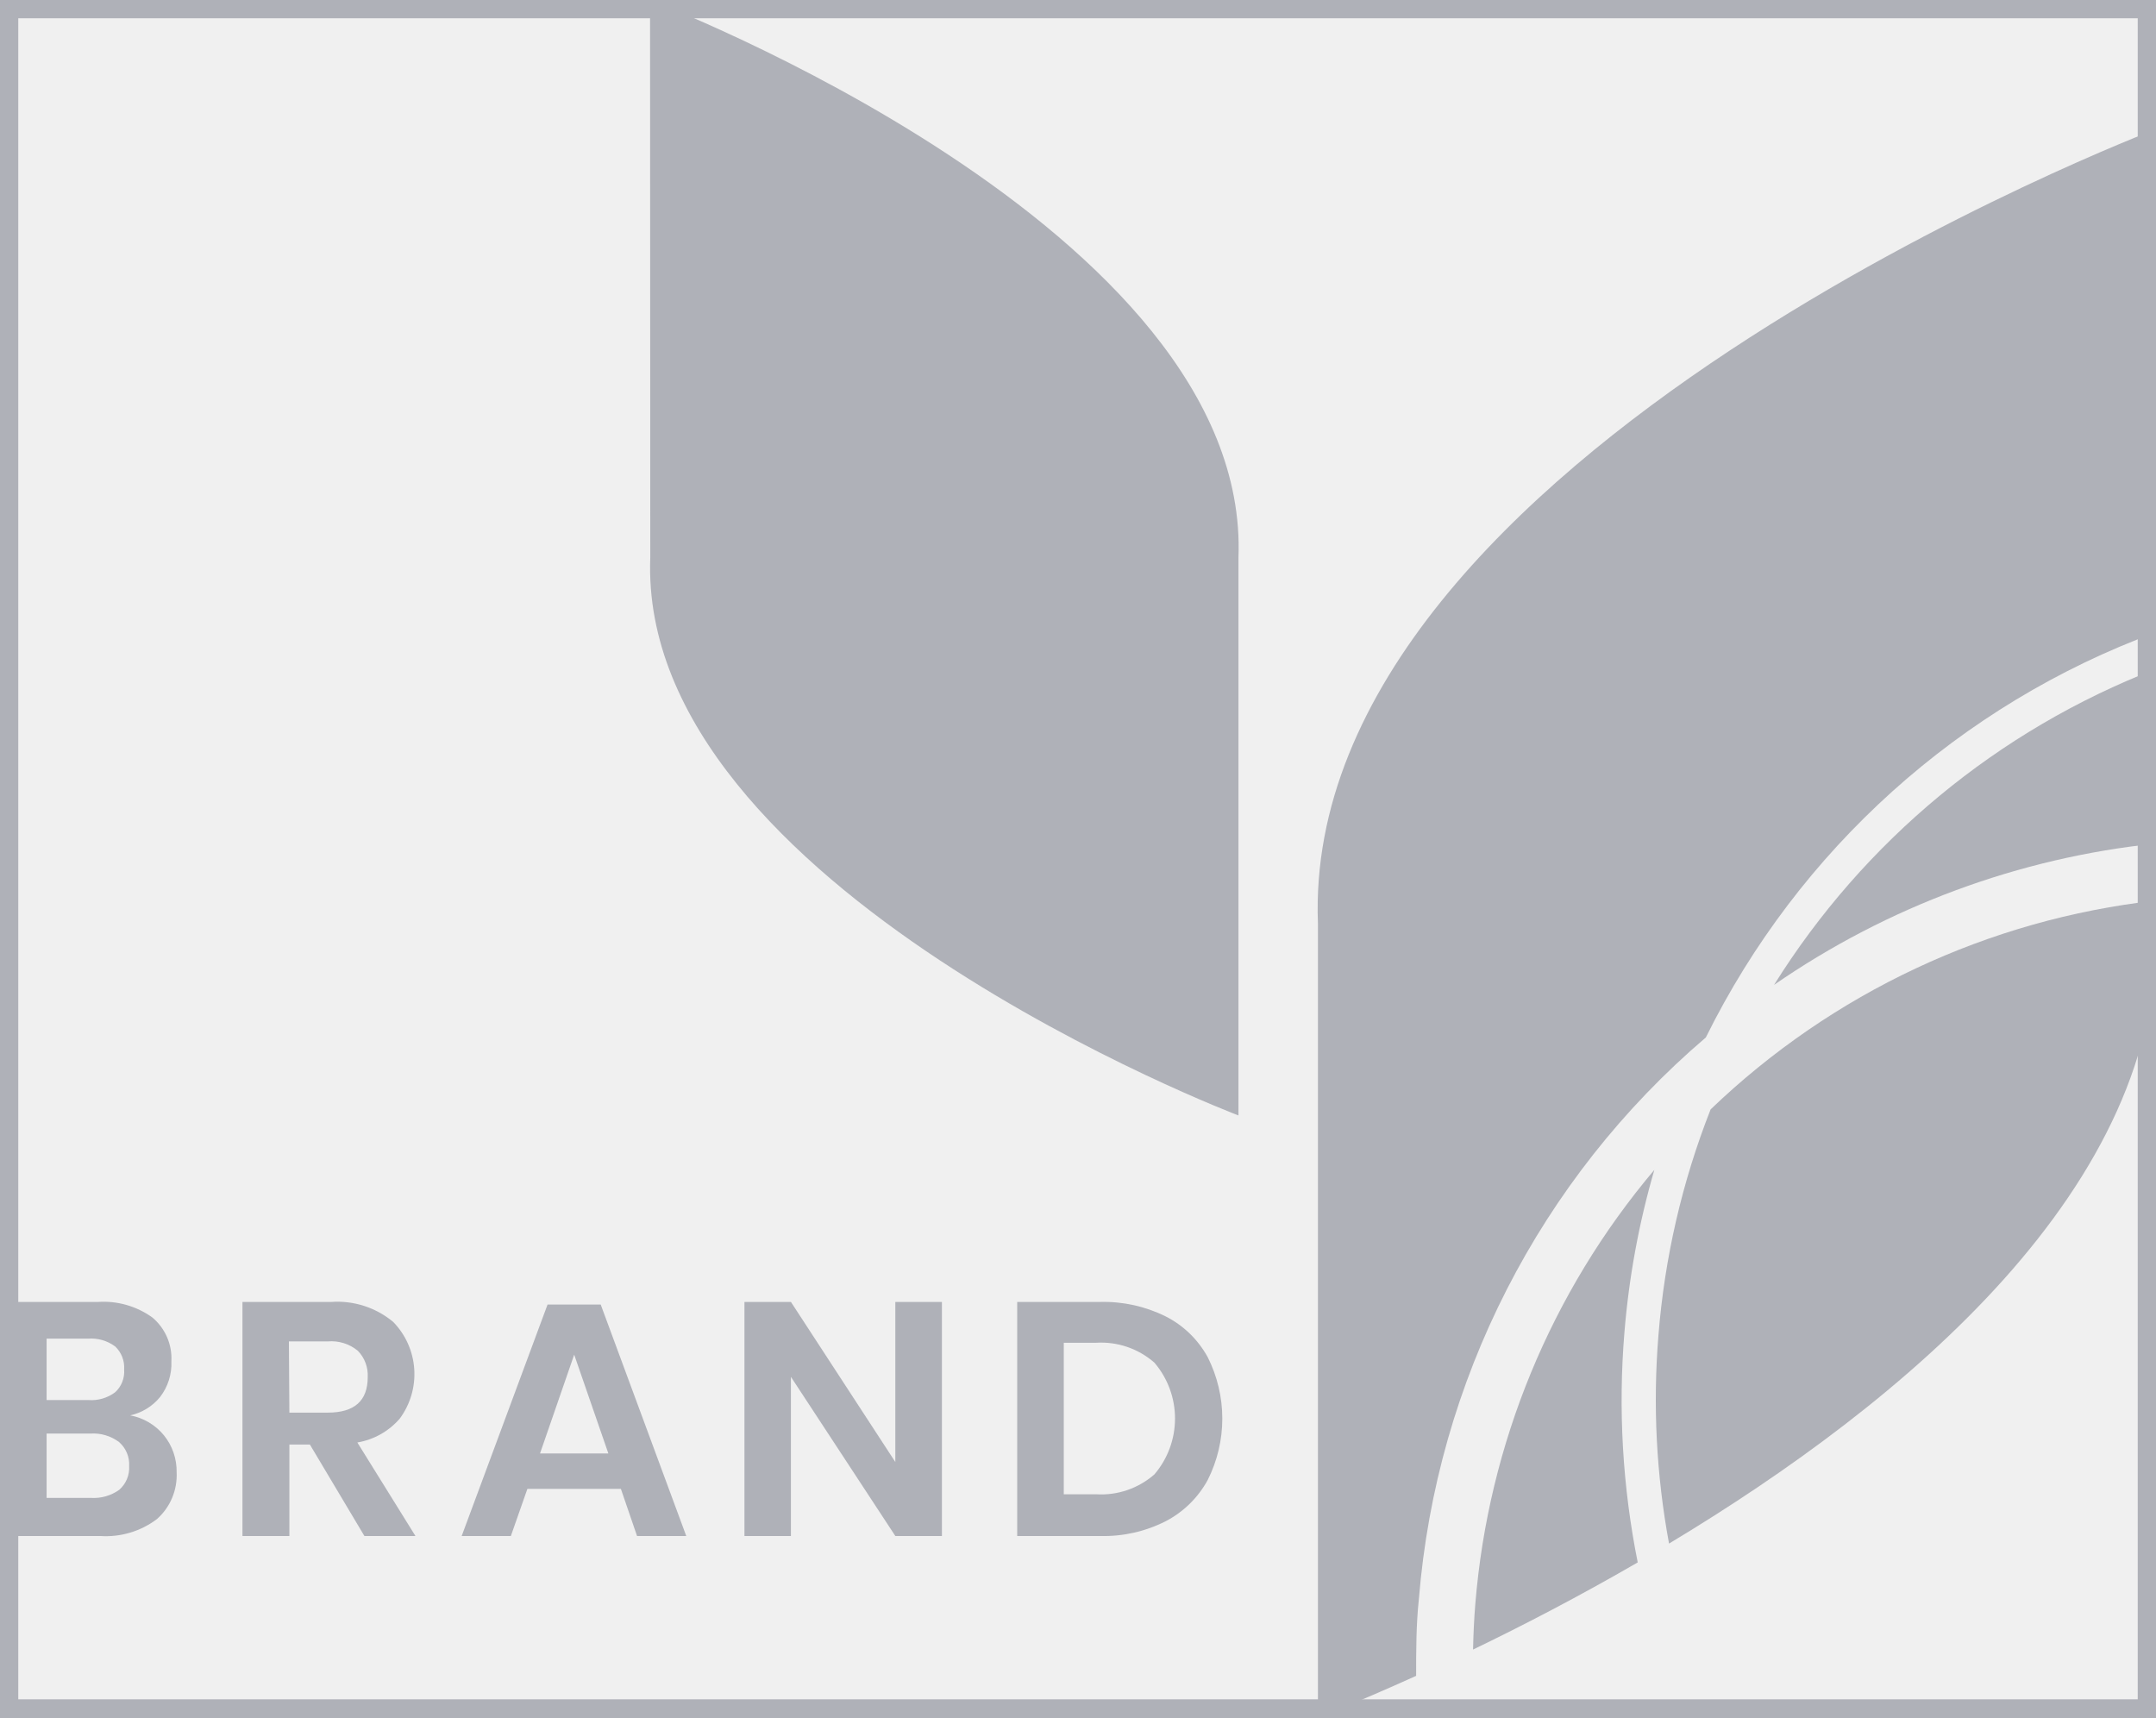
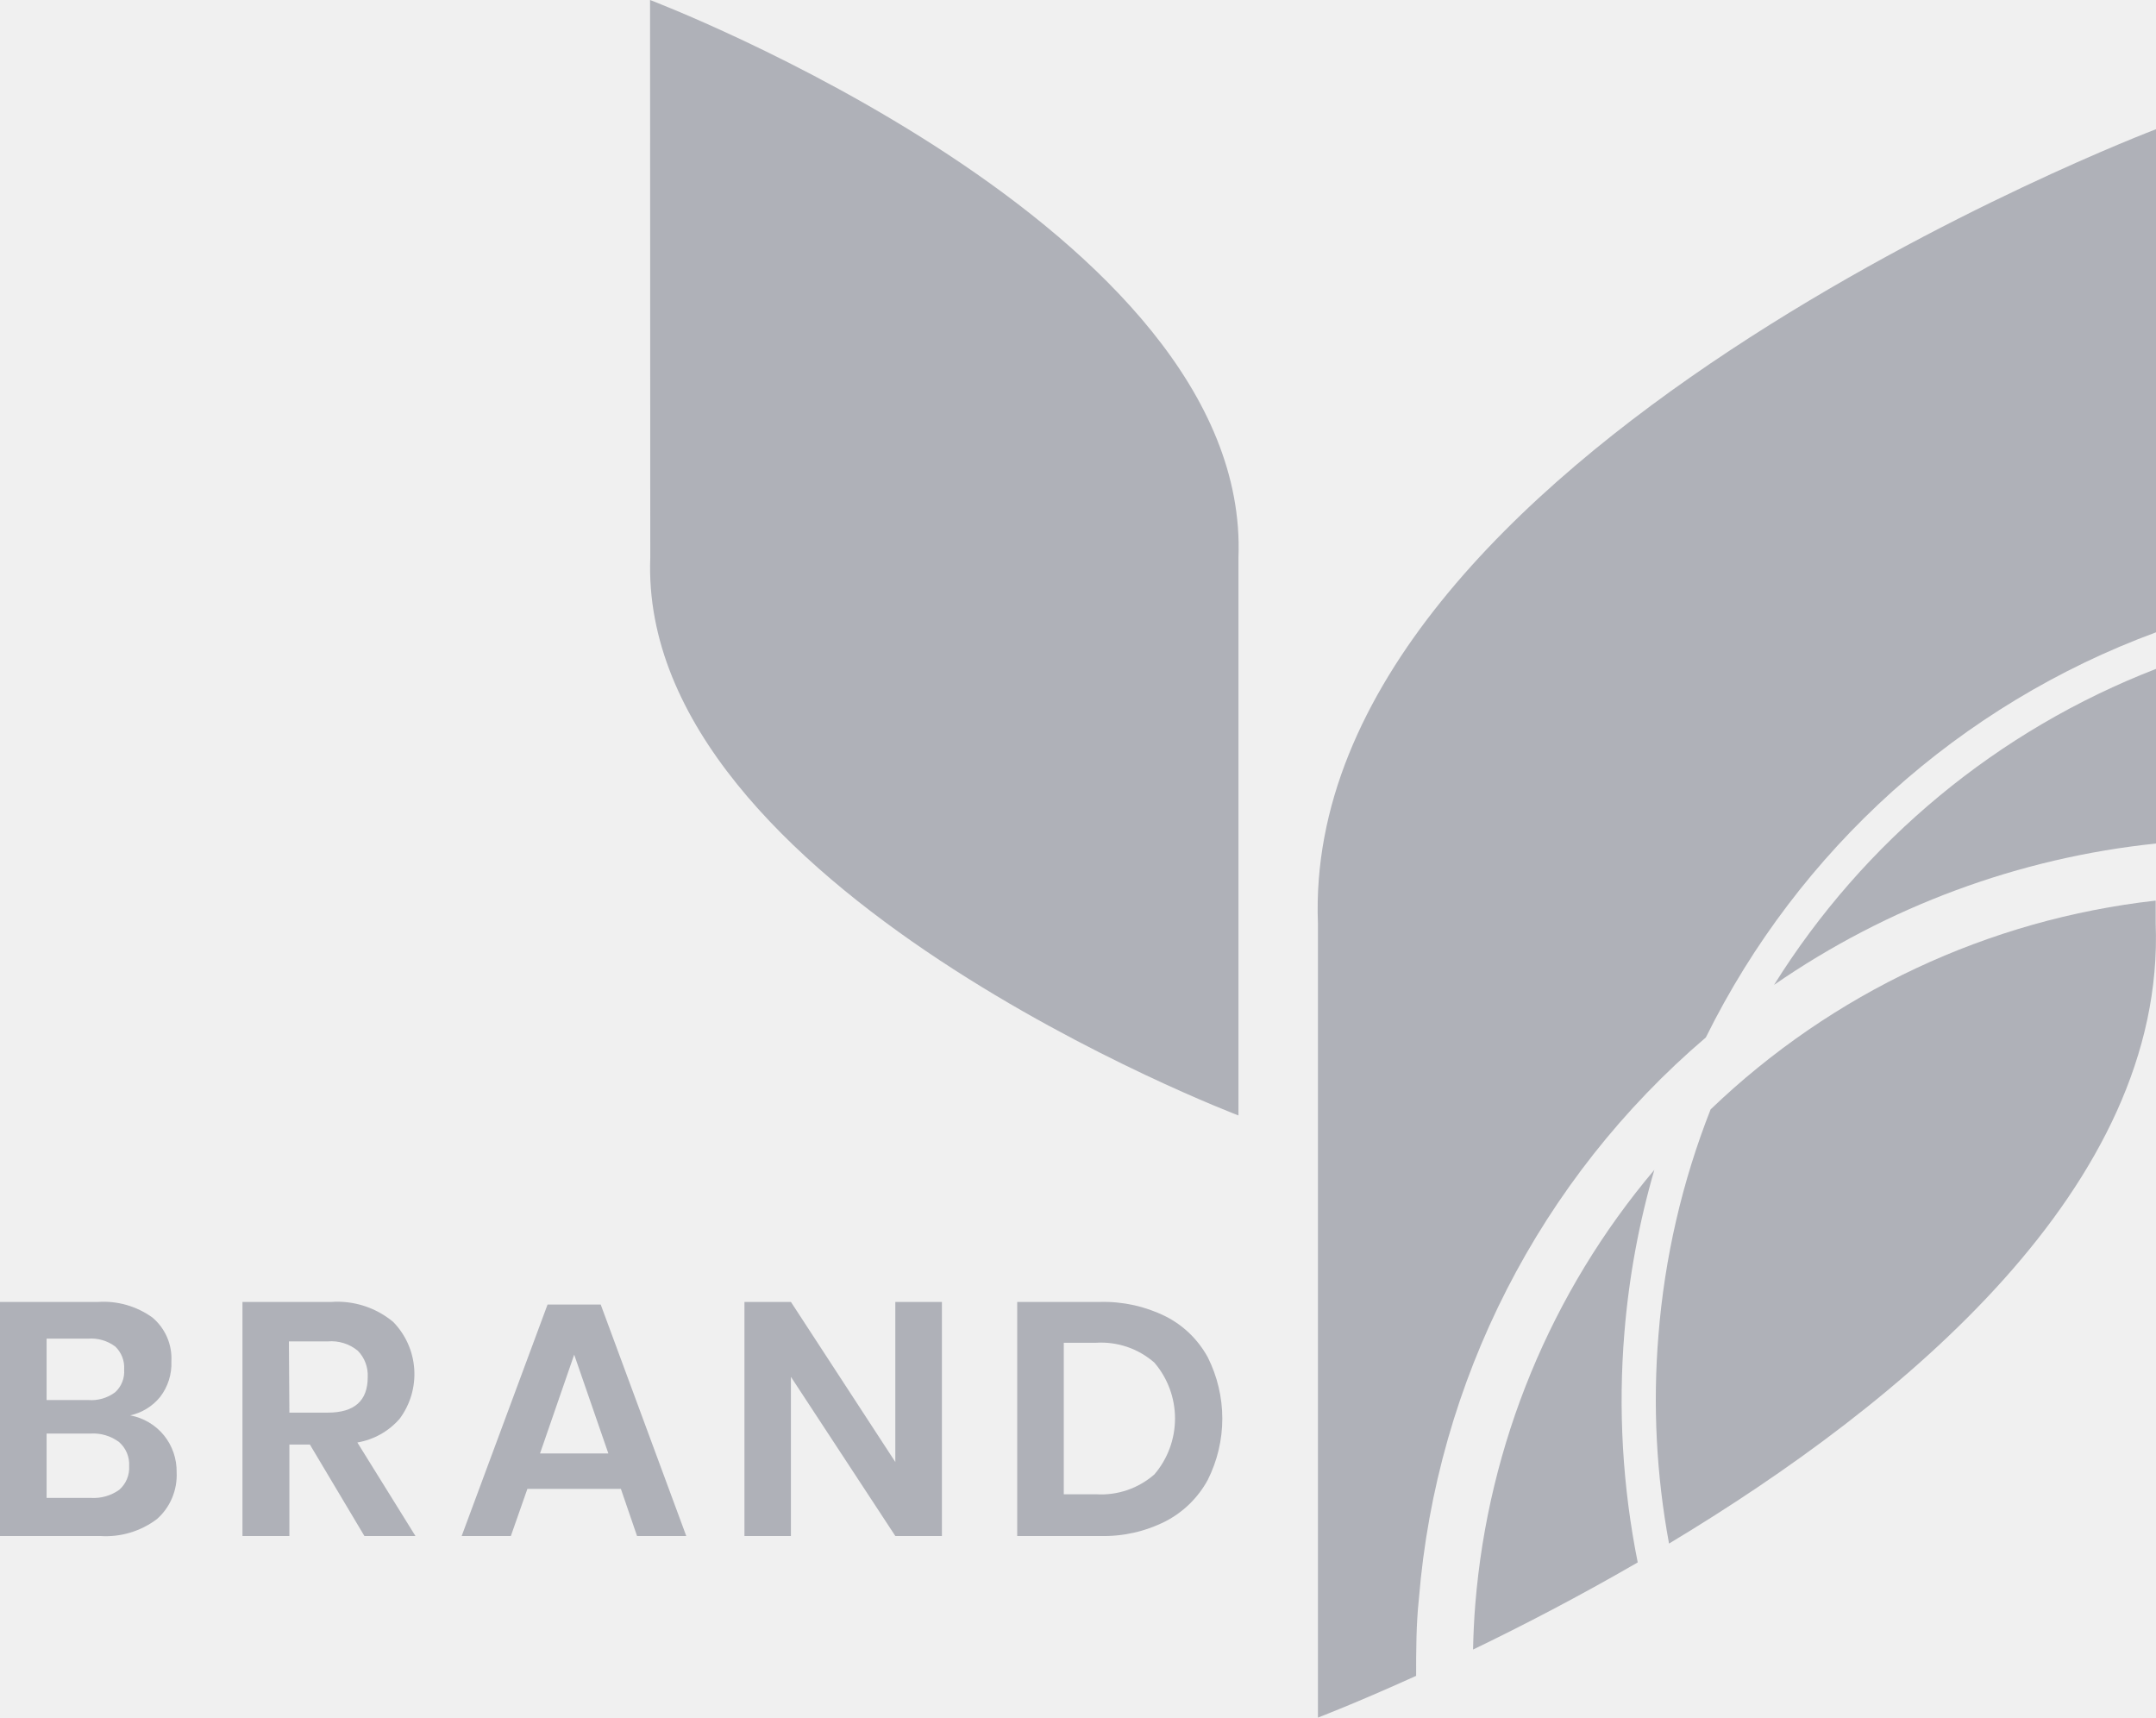
<svg xmlns="http://www.w3.org/2000/svg" width="59" height="47" viewBox="0 0 59 47" fill="none">
-   <path d="M4.488 39.278C4.718 39.563 4.84 39.921 4.834 40.288C4.845 40.528 4.803 40.767 4.71 40.988C4.618 41.209 4.477 41.406 4.298 41.565C3.851 41.904 3.298 42.069 2.739 42.031H0V35.626H2.683C3.213 35.591 3.738 35.741 4.17 36.052C4.343 36.197 4.48 36.381 4.571 36.589C4.661 36.797 4.702 37.023 4.69 37.25C4.706 37.603 4.595 37.951 4.379 38.23C4.17 38.484 3.883 38.66 3.562 38.73C3.925 38.797 4.254 38.991 4.488 39.278ZM1.275 38.311H2.421C2.682 38.33 2.941 38.255 3.151 38.098C3.237 38.02 3.304 37.922 3.346 37.814C3.389 37.706 3.406 37.589 3.397 37.472C3.405 37.356 3.387 37.24 3.345 37.132C3.303 37.024 3.238 36.926 3.154 36.846C2.938 36.685 2.671 36.609 2.403 36.631H1.275V38.311ZM3.263 40.767C3.355 40.687 3.427 40.586 3.474 40.474C3.521 40.361 3.542 40.238 3.534 40.116C3.541 39.993 3.52 39.869 3.472 39.755C3.423 39.641 3.35 39.54 3.257 39.459C3.032 39.292 2.756 39.21 2.478 39.228H1.275V40.989H2.493C2.767 41.005 3.039 40.927 3.263 40.767Z" fill="#AFB1B8" />
-   <path d="M9.972 42.031L8.48 39.528H7.919V42.031H6.635V35.626H9.066C9.678 35.583 10.284 35.778 10.758 36.171C11.098 36.518 11.303 36.976 11.336 37.462C11.369 37.948 11.228 38.43 10.938 38.821C10.639 39.166 10.229 39.396 9.779 39.472L11.369 42.031H9.972ZM7.919 38.655H8.969C9.698 38.655 10.063 38.332 10.063 37.685C10.07 37.553 10.05 37.421 10.004 37.297C9.958 37.173 9.887 37.06 9.795 36.965C9.564 36.773 9.268 36.68 8.969 36.706H7.906L7.919 38.655Z" fill="#AFB1B8" />
-   <path d="M16.991 40.742H14.432L13.98 42.031H12.634L14.984 35.698H16.439L18.78 42.031H17.433L16.991 40.742ZM16.648 39.772L15.713 37.069L14.778 39.772H16.648Z" fill="#AFB1B8" />
-   <path d="M25.776 42.031H24.501L21.644 37.676V42.031H20.372V35.626H21.644L24.501 40.007V35.626H25.776V42.031Z" fill="#AFB1B8" />
-   <path d="M33.05 40.498C32.786 40.982 32.385 41.375 31.897 41.628C31.342 41.909 30.726 42.048 30.105 42.031H27.836V35.626H30.105C30.725 35.61 31.34 35.745 31.897 36.021C32.385 36.267 32.786 36.657 33.05 37.138C33.312 37.658 33.449 38.234 33.449 38.818C33.449 39.402 33.312 39.977 33.05 40.498ZM31.591 40.345C31.955 39.919 32.155 39.377 32.155 38.816C32.155 38.255 31.955 37.713 31.591 37.288C31.151 36.902 30.578 36.707 29.996 36.743H29.111V40.889H29.996C30.578 40.926 31.151 40.73 31.591 40.345Z" fill="#AFB1B8" />
-   <path d="M17.789 0C17.789 0 34.24 6.236 33.891 15.26V30.523C33.891 30.523 17.452 24.284 17.795 15.26L17.789 0Z" fill="#AFB1B8" />
-   <path d="M48.548 26.95C51.655 24.803 55.248 23.473 59 23.082V18.304C54.677 19.977 51.01 23.01 48.548 26.95Z" fill="#AFB1B8" />
-   <path d="M46.681 28.389C49.224 23.248 53.633 19.28 59 17.303V3.536C59 3.536 35.571 12.419 36.066 25.269V47C36.066 47 37.11 46.602 38.753 45.858C38.753 45.163 38.753 44.462 38.828 43.758C39.312 37.792 42.137 32.264 46.681 28.389Z" fill="#AFB1B8" />
-   <path d="M44.453 36.462C44.576 34.955 44.85 33.464 45.272 32.012C42.443 35.359 40.73 39.512 40.373 43.887C40.339 44.3 40.32 44.713 40.311 45.138C41.642 44.497 43.19 43.696 44.817 42.754C44.402 40.684 44.279 38.566 44.453 36.462Z" fill="#AFB1B8" />
-   <path d="M45.384 36.54C45.228 38.444 45.326 40.36 45.674 42.238C52.075 38.392 59.268 32.45 58.991 25.269V24.644C54.417 25.157 50.138 27.165 46.812 30.357C46.033 32.335 45.552 34.419 45.384 36.54Z" fill="#AFB1B8" />
-   <rect width="59" height="47" stroke="#AFB1B8" />
+   <g clip-path="url(#clip0)">
+     <path d="M4.488 39.278C4.718 39.563 4.84 39.921 4.834 40.288C4.845 40.528 4.803 40.767 4.71 40.988C4.618 41.209 4.477 41.406 4.298 41.565C3.851 41.904 3.298 42.069 2.739 42.031H0V35.626H2.683C3.213 35.591 3.738 35.741 4.17 36.052C4.343 36.197 4.48 36.381 4.571 36.589C4.661 36.797 4.702 37.023 4.69 37.25C4.706 37.603 4.595 37.951 4.379 38.23C4.17 38.484 3.883 38.66 3.562 38.73C3.925 38.797 4.254 38.991 4.488 39.278ZM1.275 38.311H2.421C2.682 38.33 2.941 38.255 3.151 38.098C3.237 38.02 3.304 37.922 3.346 37.814C3.389 37.706 3.406 37.589 3.397 37.472C3.405 37.356 3.387 37.24 3.345 37.132C3.303 37.024 3.238 36.926 3.154 36.846C2.938 36.685 2.671 36.609 2.403 36.631H1.275V38.311ZM3.263 40.767C3.355 40.687 3.427 40.586 3.474 40.474C3.521 40.361 3.542 40.238 3.534 40.116C3.541 39.993 3.52 39.869 3.472 39.755C3.423 39.641 3.35 39.54 3.257 39.459C3.032 39.292 2.756 39.21 2.478 39.228H1.275V40.989H2.493C2.767 41.005 3.039 40.927 3.263 40.767Z" fill="#AFB1B8" />
+     <path d="M9.972 42.031L8.48 39.528H7.919V42.031H6.635V35.626H9.066C9.678 35.583 10.284 35.778 10.758 36.171C11.098 36.518 11.303 36.976 11.336 37.462C11.369 37.948 11.228 38.43 10.938 38.821C10.639 39.166 10.229 39.396 9.779 39.472L11.369 42.031H9.972ZM7.919 38.655H8.969C9.698 38.655 10.063 38.332 10.063 37.685C10.07 37.553 10.05 37.421 10.004 37.297C9.958 37.173 9.887 37.06 9.795 36.965C9.564 36.773 9.268 36.68 8.969 36.706H7.906L7.919 38.655Z" fill="#AFB1B8" />
+     <path d="M16.991 40.742H14.432L13.98 42.031H12.634L14.984 35.698H16.439L18.78 42.031H17.433L16.991 40.742ZM16.648 39.772L15.713 37.069L14.778 39.772H16.648Z" fill="#AFB1B8" />
+     <path d="M25.776 42.031H24.501L21.644 37.676V42.031H20.372V35.626H21.644L24.501 40.007V35.626H25.776V42.031Z" fill="#AFB1B8" />
+     <path d="M33.05 40.498C32.786 40.982 32.385 41.375 31.897 41.628C31.342 41.909 30.726 42.048 30.105 42.031H27.836V35.626H30.105C30.725 35.61 31.34 35.745 31.897 36.021C32.385 36.267 32.786 36.657 33.05 37.138C33.312 37.658 33.449 38.234 33.449 38.818C33.449 39.402 33.312 39.977 33.05 40.498ZM31.591 40.345C31.955 39.919 32.155 39.377 32.155 38.816C32.155 38.255 31.955 37.713 31.591 37.288C31.151 36.902 30.578 36.707 29.996 36.743H29.111V40.889H29.996C30.578 40.926 31.151 40.73 31.591 40.345Z" fill="#AFB1B8" />
+     <path d="M17.789 0C17.789 0 34.24 6.236 33.891 15.26V30.523C33.891 30.523 17.452 24.284 17.795 15.26L17.789 0Z" fill="#AFB1B8" />
+     <path d="M48.548 26.95C51.655 24.803 55.248 23.473 59 23.082V18.304C54.677 19.977 51.01 23.01 48.548 26.95Z" fill="#AFB1B8" />
+     <path d="M46.681 28.389C49.224 23.248 53.633 19.28 59 17.303V3.536C59 3.536 35.571 12.419 36.066 25.269V47C36.066 47 37.11 46.602 38.753 45.858C38.753 45.163 38.753 44.462 38.828 43.758C39.312 37.792 42.137 32.264 46.681 28.389Z" fill="#AFB1B8" />
+     <path d="M44.453 36.462C44.576 34.955 44.85 33.464 45.272 32.012C42.443 35.359 40.73 39.512 40.373 43.887C40.339 44.3 40.32 44.713 40.311 45.138C41.642 44.497 43.19 43.696 44.817 42.754C44.402 40.684 44.279 38.566 44.453 36.462Z" fill="#AFB1B8" />
+     <path d="M45.384 36.54C45.228 38.444 45.326 40.36 45.674 42.238C52.075 38.392 59.268 32.45 58.991 25.269V24.644C54.417 25.157 50.138 27.165 46.812 30.357C46.033 32.335 45.552 34.419 45.384 36.54Z" fill="#AFB1B8" />
+   </g>
+   <defs>
+     <clipPath id="clip0">
+       <rect width="59" height="47" fill="white" />
+     </clipPath>
+   </defs>
</svg>
